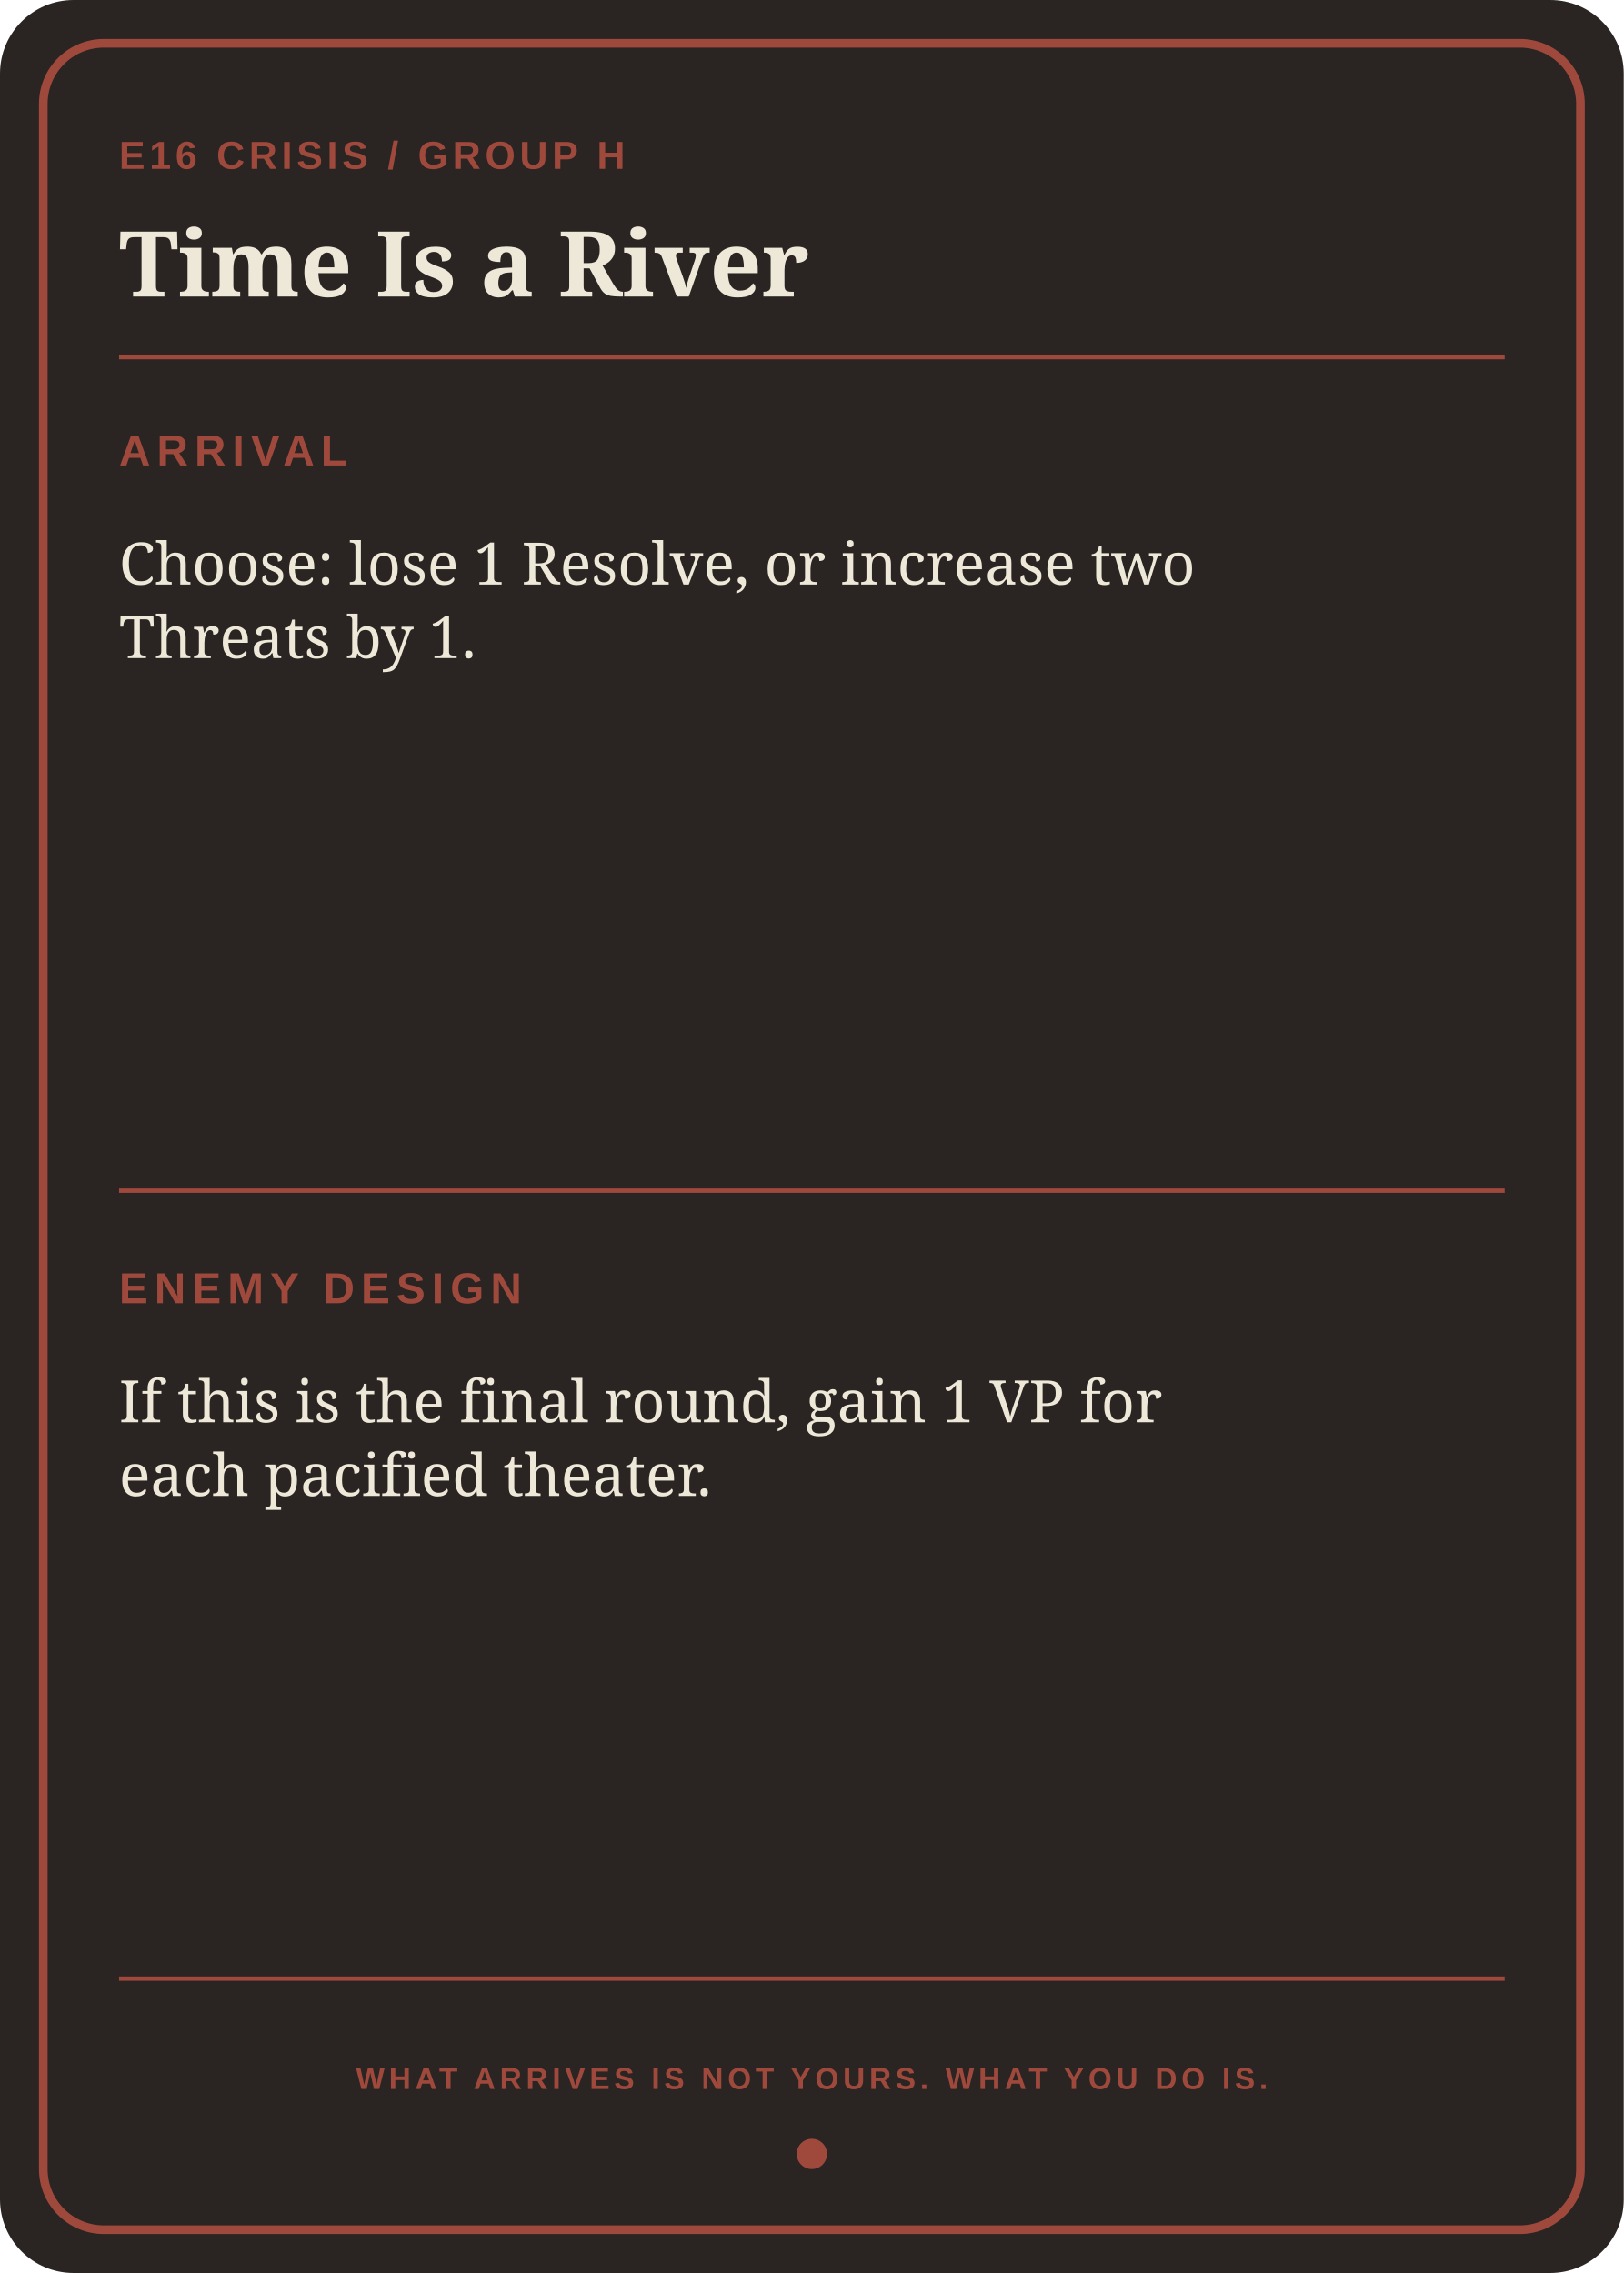
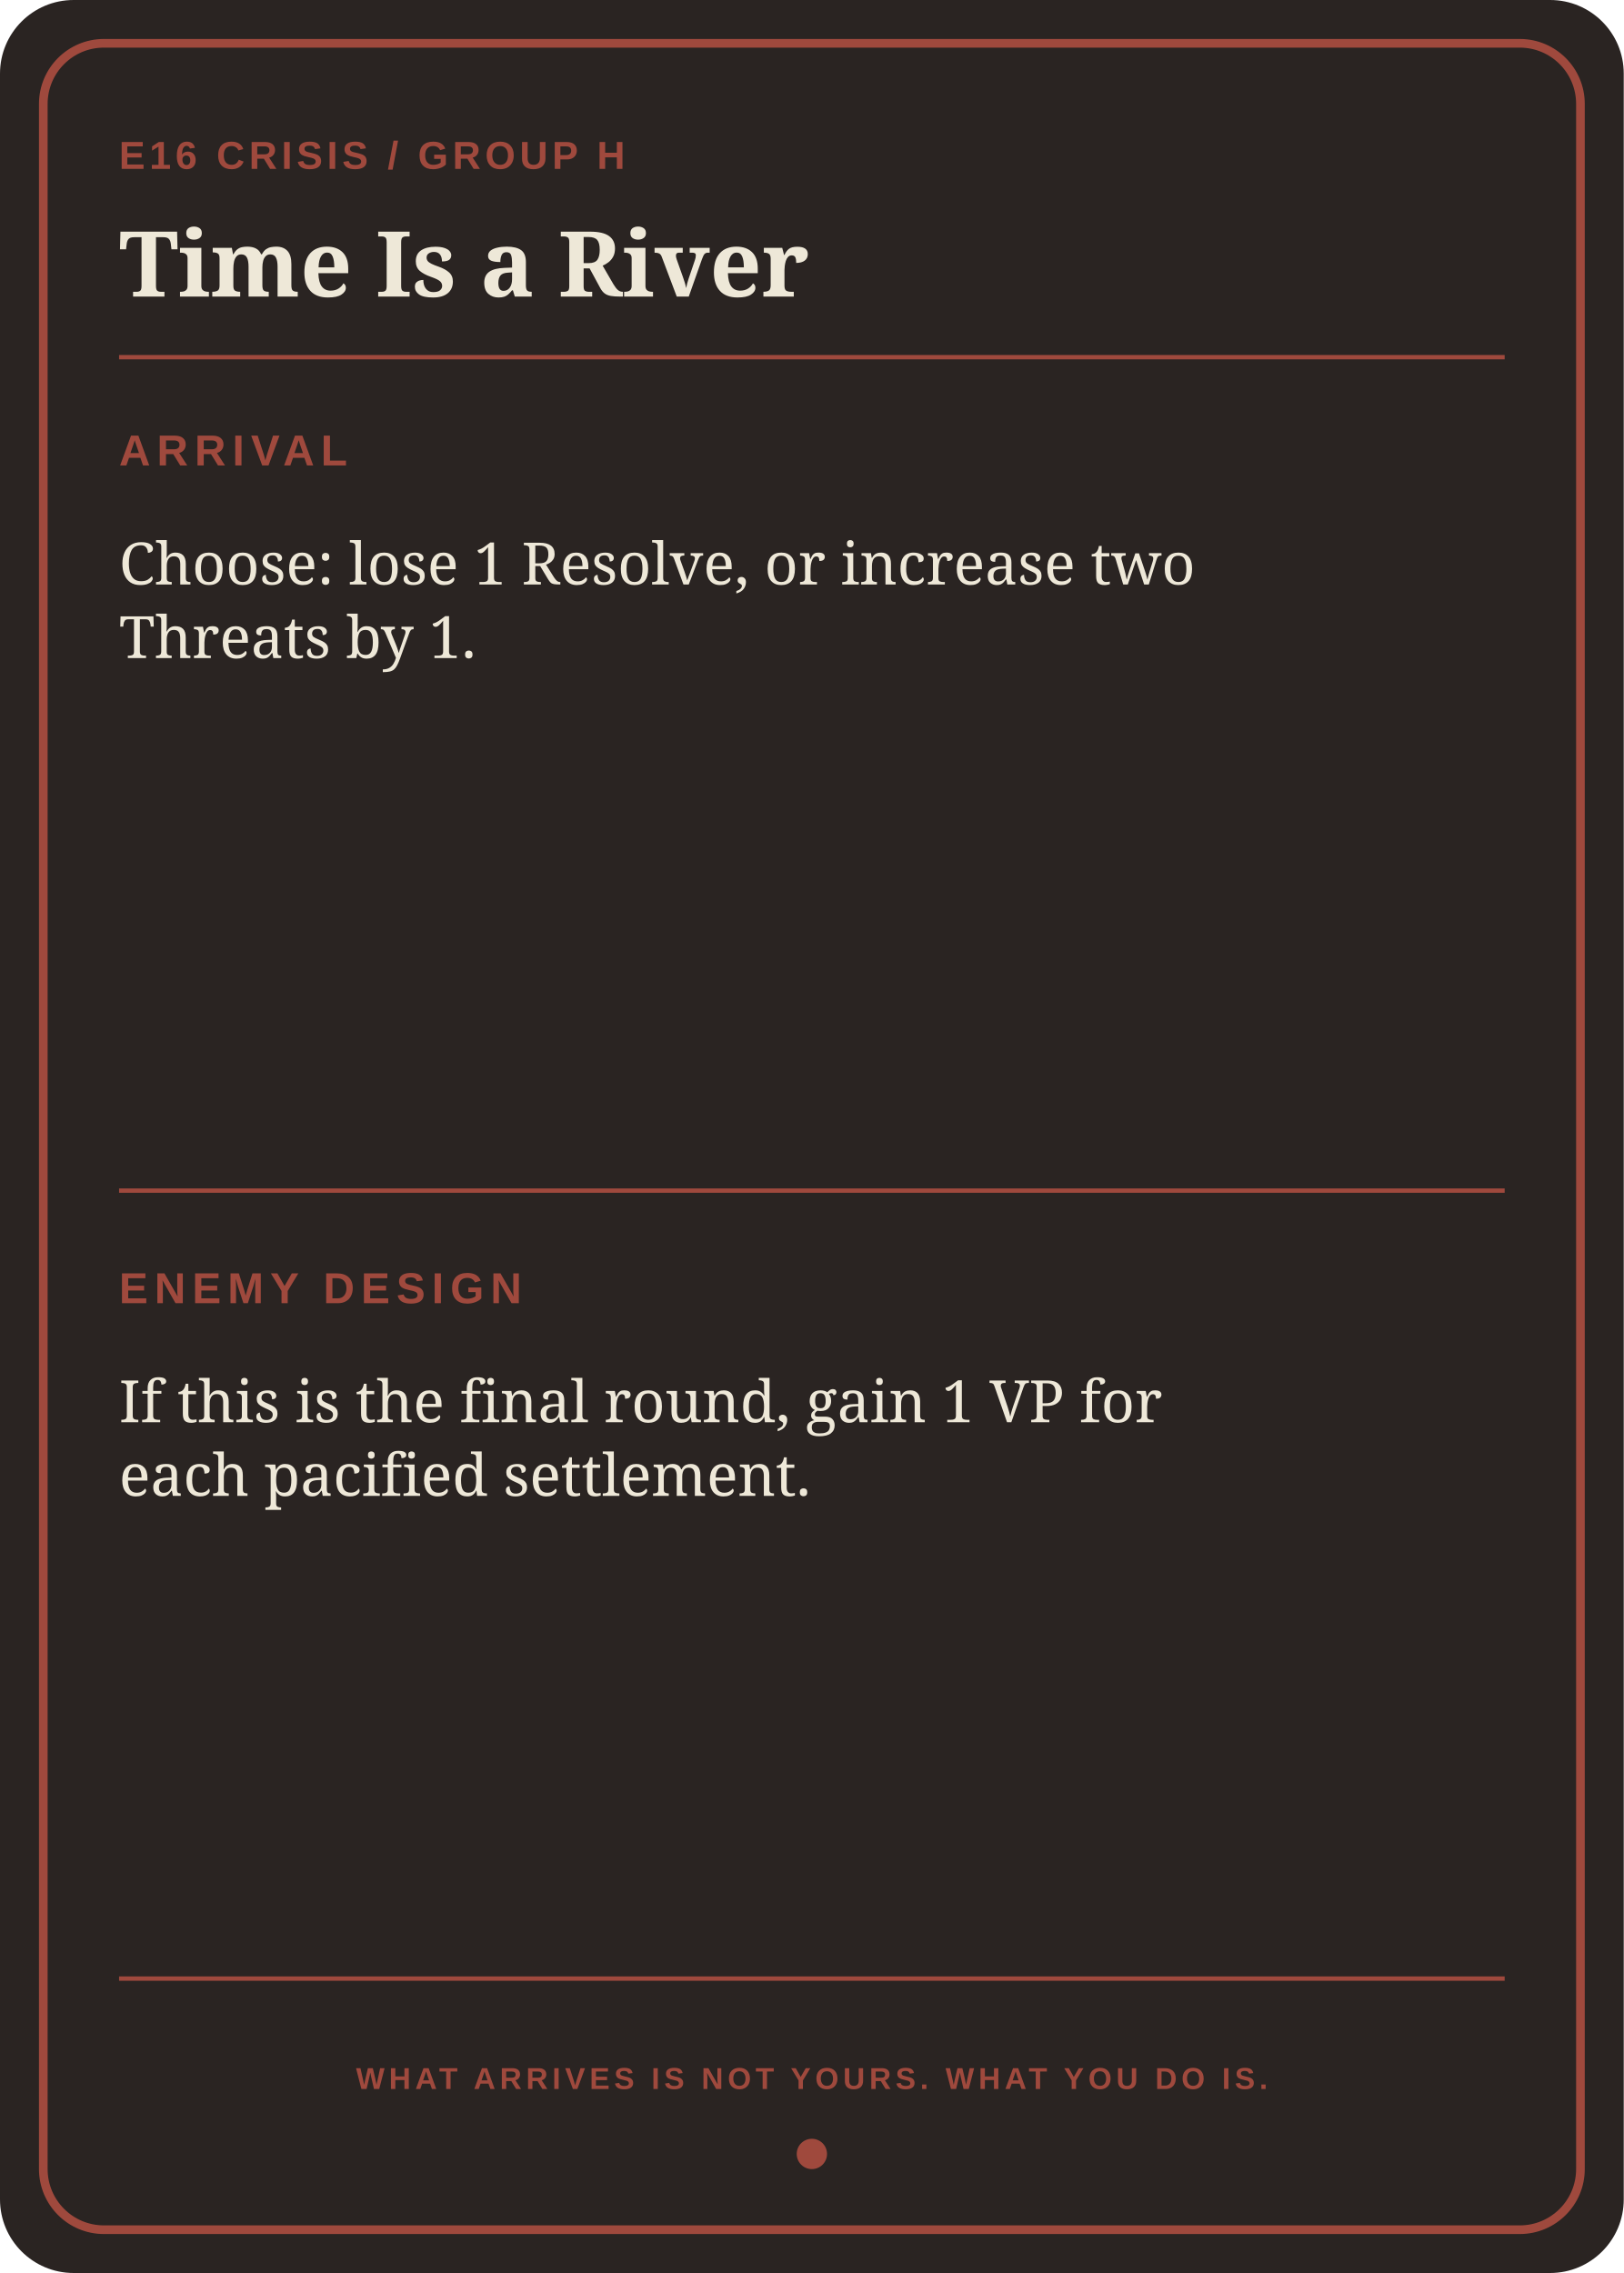
<svg xmlns="http://www.w3.org/2000/svg" width="2.5in" height="3.5in" viewBox="0 0 750 1050">
  <rect width="750" height="1050" rx="34" fill="#2a2422" />
  <rect x="20" y="20" width="710" height="1010" rx="28" fill="none" stroke="#9f493d" stroke-width="4" />
  <path d="M55 165H695M55 550H695M55 914H695" stroke="#9f493d" stroke-width="2" />
  <text x="55" y="78" fill="#9f493d" font-family="Arial,sans-serif" font-size="18" font-weight="bold" letter-spacing="2">E16  CRISIS / GROUP H</text>
  <text x="55" y="137" fill="#eee8d8" font-family="Georgia,serif" font-size="42" font-weight="bold">Time Is a River</text>
  <text x="55" y="215" fill="#9f493d" font-family="Arial,sans-serif" font-size="20" font-weight="bold" letter-spacing="3">ARRIVAL</text>
  <text x="55" y="270" fill="#eee8d8" font-family="Georgia,serif" font-size="27">
    <tspan x="55" dy="0">Choose: lose 1 Resolve, or increase two</tspan>
    <tspan x="55" dy="34">Threats by 1.</tspan>
  </text>
  <text x="55" y="602" fill="#9f493d" font-family="Arial,sans-serif" font-size="20" font-weight="bold" letter-spacing="3">ENEMY DESIGN</text>
  <text x="55" y="657" fill="#eee8d8" font-family="Georgia,serif" font-size="27">
    <tspan x="55" dy="0">If this is the final round, gain 1 VP for</tspan>
-     <tspan x="55" dy="34">each pacified theater.</tspan>
+     <tspan x="55" dy="34">each pacified settlement.</tspan>
  </text>
  <text x="375" y="965" text-anchor="middle" fill="#9f493d" font-family="Arial,sans-serif" font-size="14" font-weight="bold" letter-spacing="2">WHAT ARRIVES IS NOT YOURS. WHAT YOU DO IS.</text>
  <circle cx="375" cy="995" r="7" fill="#9f493d" />
</svg>
